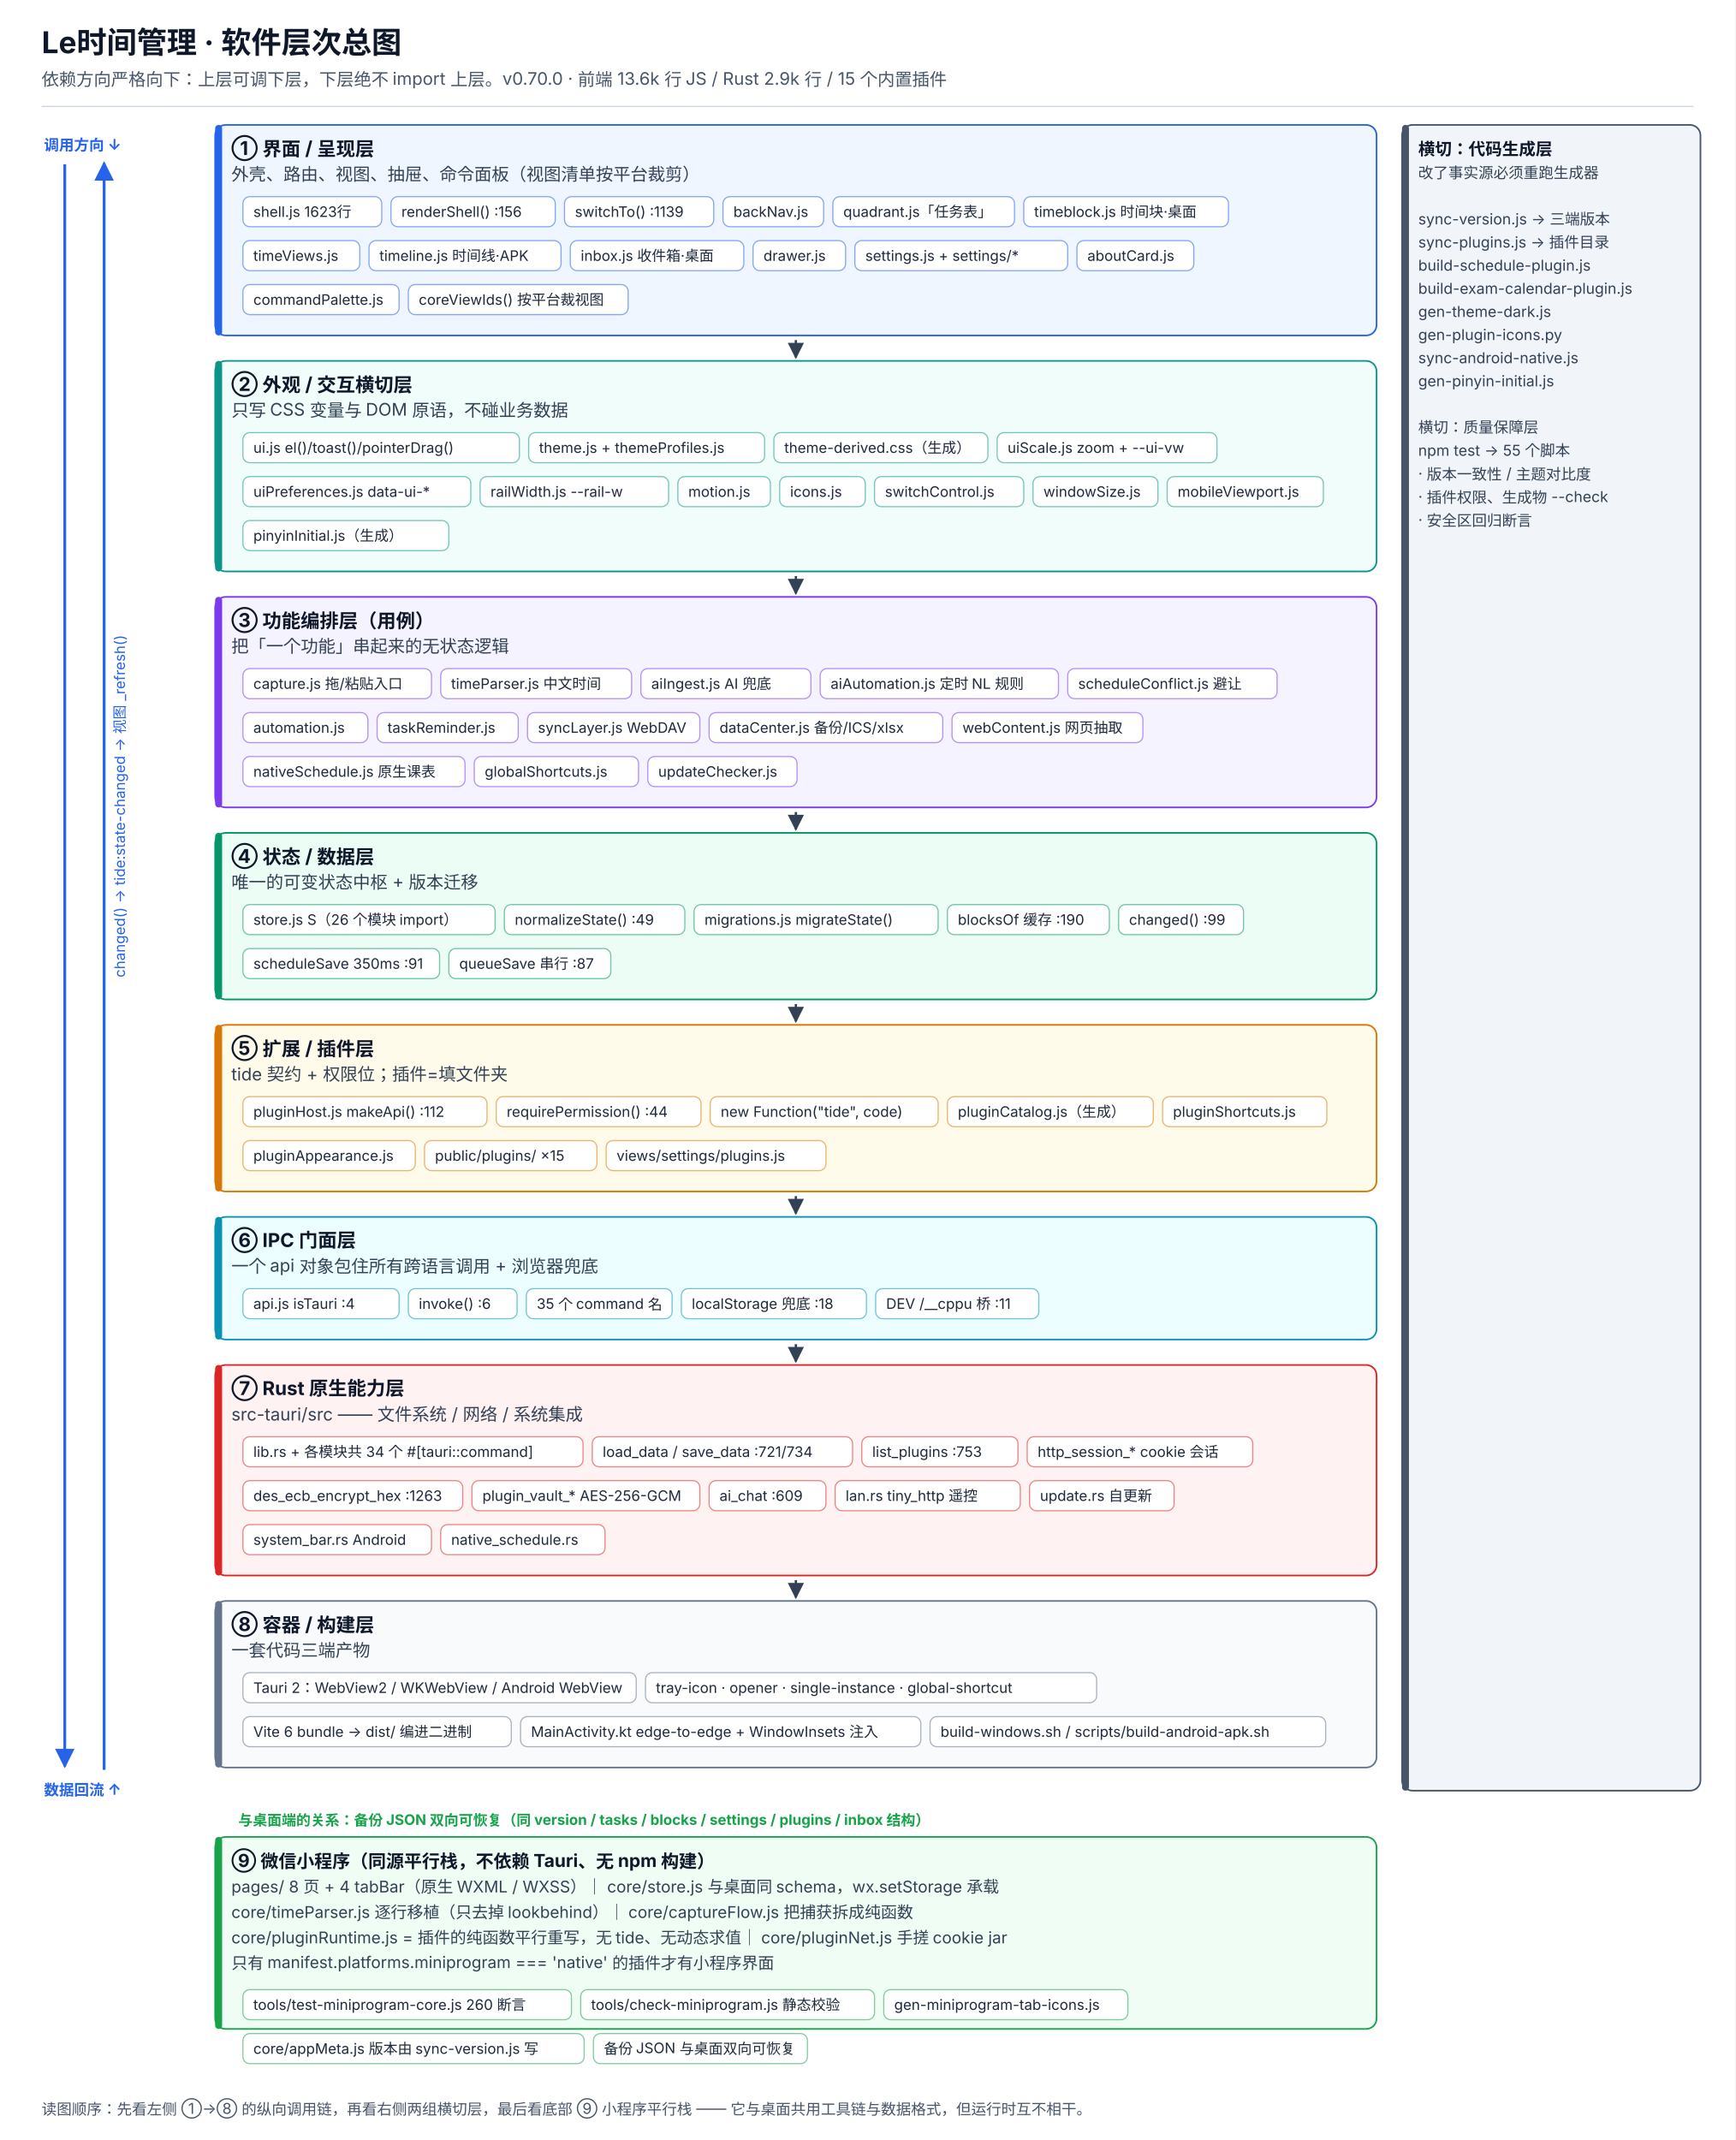
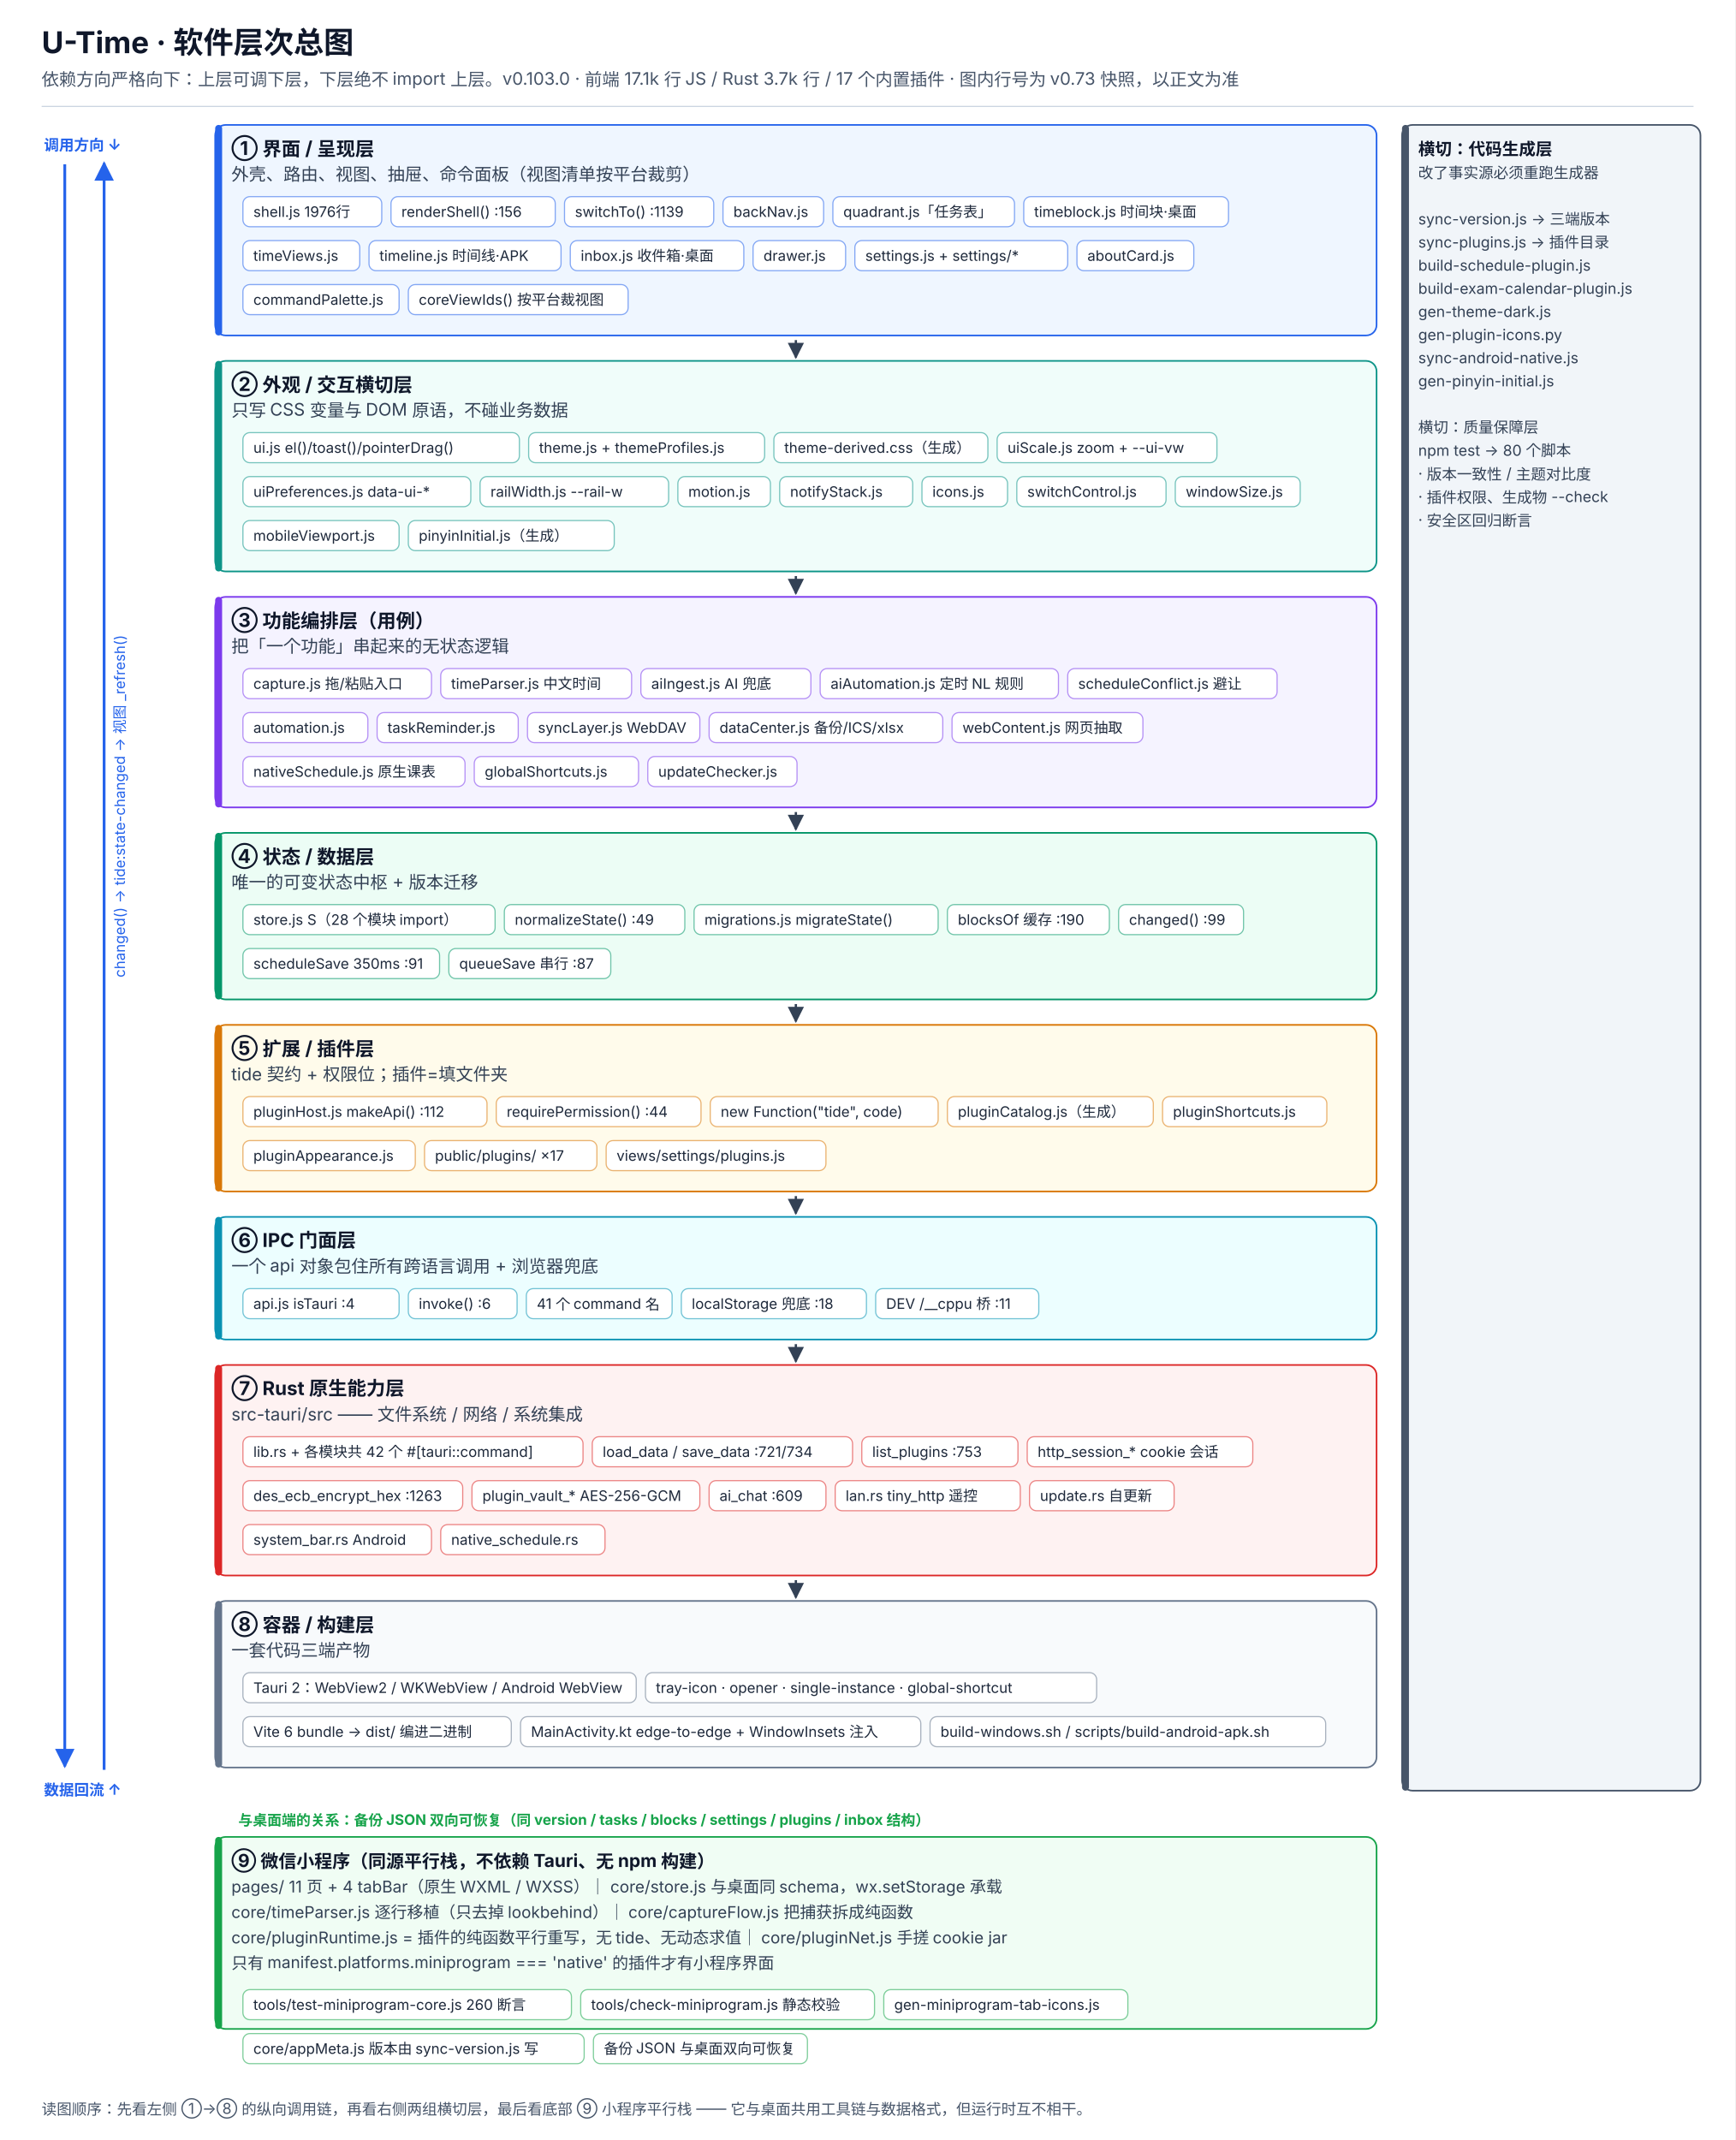
<svg xmlns="http://www.w3.org/2000/svg" width="1500" height="1850" viewBox="0 0 1500 1850" font-family="-apple-system,BlinkMacSystemFont,'Segoe UI','Microsoft YaHei','PingFang SC','Hiragino Sans GB',sans-serif">
  <defs>
    <marker id="ah" viewBox="0 0 10 10" refX="9" refY="5" markerWidth="7" markerHeight="7" orient="auto-start-reverse">
      <path d="M0,0 L10,5 L0,10 z" fill="#334155" />
    </marker>
    <marker id="ahl" viewBox="0 0 10 10" refX="9" refY="5" markerWidth="7" markerHeight="7" orient="auto-start-reverse">
      <path d="M0,0 L10,5 L0,10 z" fill="#94a3b8" />
    </marker>
    <marker id="ahb" viewBox="0 0 10 10" refX="9" refY="5" markerWidth="7" markerHeight="7" orient="auto-start-reverse">
      <path d="M0,0 L10,5 L0,10 z" fill="#2563eb" />
    </marker>
  </defs>
  <rect width="1500" height="1850" fill="#ffffff" />
-   <text x="36" y="46" font-size="26" font-weight="700" fill="#0f172a">Le时间管理 · 软件层次总图</text>
-   <text x="36" y="74" font-size="15" fill="#475569">依赖方向严格向下：上层可调下层，下层绝不 import 上层。v0.70.0 · 前端 13.6k 行 JS / Rust 2.9k 行 / 15 个内置插件</text>
+   <text x="36" y="46" font-size="26" font-weight="700" fill="#0f172a">U-Time · 软件层次总图</text>
+   <text x="36" y="74" font-size="15" fill="#475569">依赖方向严格向下：上层可调下层，下层绝不 import 上层。v0.103.0 · 前端 17.1k 行 JS / Rust 3.7k 行 / 17 个内置插件 · 图内行号为 v0.73 快照，以正文为准</text>
  <line x1="36" y1="92" x2="1464" y2="92" stroke="#cbd5e1" />
  <rect x="186" y="108" width="1004" height="182" rx="9" fill="#eff6ff" stroke="#2563eb" stroke-width="1.4" />
  <rect x="186" y="108" width="6" height="182" rx="3" fill="#2563eb" />
  <text x="200" y="134" font-size="16.5" font-weight="700" fill="#0f172a">① 界面 / 呈现层</text>
  <text x="200" y="156" font-size="15" font-weight="400" fill="#334155">外壳、路由、视图、抽屉、命令面板（视图清单按平台裁剪）</text>
  <rect x="210" y="170" width="120" height="26" rx="6" fill="#ffffff" stroke="#2563eb" stroke-opacity=".55" />
-   <text x="219" y="187.5" font-size="12.5" fill="#1e293b">shell.js 1623行</text>
+   <text x="219" y="187.5" font-size="12.5" fill="#1e293b">shell.js 1976行</text>
  <rect x="338" y="170" width="142" height="26" rx="6" fill="#ffffff" stroke="#2563eb" stroke-opacity=".55" />
  <text x="347" y="187.5" font-size="12.5" fill="#1e293b">renderShell() :156</text>
  <rect x="488" y="170" width="129" height="26" rx="6" fill="#ffffff" stroke="#2563eb" stroke-opacity=".55" />
  <text x="497" y="187.5" font-size="12.5" fill="#1e293b">switchTo() :1139</text>
  <rect x="625" y="170" width="87" height="26" rx="6" fill="#ffffff" stroke="#2563eb" stroke-opacity=".55" />
  <text x="634" y="187.5" font-size="12.5" fill="#1e293b">backNav.js</text>
  <rect x="720" y="170" width="157" height="26" rx="6" fill="#ffffff" stroke="#2563eb" stroke-opacity=".55" />
  <text x="729" y="187.5" font-size="12.5" fill="#1e293b">quadrant.js「任务表」</text>
  <rect x="885" y="170" width="177" height="26" rx="6" fill="#ffffff" stroke="#2563eb" stroke-opacity=".55" />
  <text x="894" y="187.5" font-size="12.5" fill="#1e293b">timeblock.js 时间块·桌面</text>
  <rect x="210" y="208" width="101" height="26" rx="6" fill="#ffffff" stroke="#2563eb" stroke-opacity=".55" />
  <text x="219" y="225.5" font-size="12.5" fill="#1e293b">timeViews.js</text>
  <rect x="319" y="208" width="166" height="26" rx="6" fill="#ffffff" stroke="#2563eb" stroke-opacity=".55" />
  <text x="328" y="225.5" font-size="12.5" fill="#1e293b">timeline.js 时间线·APK</text>
  <rect x="493" y="208" width="150" height="26" rx="6" fill="#ffffff" stroke="#2563eb" stroke-opacity=".55" />
  <text x="502" y="225.5" font-size="12.5" fill="#1e293b">inbox.js 收件箱·桌面</text>
  <rect x="651" y="208" width="80" height="26" rx="6" fill="#ffffff" stroke="#2563eb" stroke-opacity=".55" />
  <text x="660" y="225.5" font-size="12.5" fill="#1e293b">drawer.js</text>
  <rect x="739" y="208" width="184" height="26" rx="6" fill="#ffffff" stroke="#2563eb" stroke-opacity=".55" />
  <text x="748" y="225.5" font-size="12.5" fill="#1e293b">settings.js + settings/*</text>
  <rect x="931" y="208" width="101" height="26" rx="6" fill="#ffffff" stroke="#2563eb" stroke-opacity=".55" />
  <text x="940" y="225.5" font-size="12.5" fill="#1e293b">aboutCard.js</text>
  <rect x="210" y="246" width="135" height="26" rx="6" fill="#ffffff" stroke="#2563eb" stroke-opacity=".55" />
  <text x="219" y="263.5" font-size="12.5" fill="#1e293b">commandPalette.js</text>
  <rect x="353" y="246" width="190" height="26" rx="6" fill="#ffffff" stroke="#2563eb" stroke-opacity=".55" />
  <text x="362" y="263.5" font-size="12.5" fill="#1e293b">coreViewIds() 按平台裁视图</text>
  <rect x="186" y="312" width="1004" height="182" rx="9" fill="#f0fdfa" stroke="#0d9488" stroke-width="1.4" />
  <rect x="186" y="312" width="6" height="182" rx="3" fill="#0d9488" />
  <text x="200" y="338" font-size="16.5" font-weight="700" fill="#0f172a">② 外观 / 交互横切层</text>
  <text x="200" y="360" font-size="15" font-weight="400" fill="#334155">只写 CSS 变量与 DOM 原语，不碰业务数据</text>
  <rect x="210" y="374" width="239" height="26" rx="6" fill="#ffffff" stroke="#0d9488" stroke-opacity=".55" />
  <text x="219" y="391.5" font-size="12.5" fill="#1e293b">ui.js el()/toast()/pointerDrag()</text>
  <rect x="457" y="374" width="204" height="26" rx="6" fill="#ffffff" stroke="#0d9488" stroke-opacity=".55" />
  <text x="466" y="391.5" font-size="12.5" fill="#1e293b">theme.js + themeProfiles.js</text>
  <rect x="669" y="374" width="185" height="26" rx="6" fill="#ffffff" stroke="#0d9488" stroke-opacity=".55" />
  <text x="678" y="391.5" font-size="12.5" fill="#1e293b">theme-derived.css（生成）</text>
  <rect x="862" y="374" width="190" height="26" rx="6" fill="#ffffff" stroke="#0d9488" stroke-opacity=".55" />
  <text x="871" y="391.5" font-size="12.5" fill="#1e293b">uiScale.js zoom + --ui-vw</text>
  <rect x="210" y="412" width="197" height="26" rx="6" fill="#ffffff" stroke="#0d9488" stroke-opacity=".55" />
  <text x="219" y="429.5" font-size="12.5" fill="#1e293b">uiPreferences.js data-ui-*</text>
  <rect x="415" y="412" width="163" height="26" rx="6" fill="#ffffff" stroke="#0d9488" stroke-opacity=".55" />
  <text x="424" y="429.5" font-size="12.5" fill="#1e293b">railWidth.js --rail-w</text>
  <rect x="586" y="412" width="80" height="26" rx="6" fill="#ffffff" stroke="#0d9488" stroke-opacity=".55" />
  <text x="595" y="429.5" font-size="12.5" fill="#1e293b">motion.js</text>
-   <rect x="674" y="412" width="74" height="26" rx="6" fill="#ffffff" stroke="#0d9488" stroke-opacity=".55" />
-   <text x="683" y="429.5" font-size="12.5" fill="#1e293b">icons.js</text>
-   <rect x="756" y="412" width="129" height="26" rx="6" fill="#ffffff" stroke="#0d9488" stroke-opacity=".55" />
-   <text x="765" y="429.5" font-size="12.5" fill="#1e293b">switchControl.js</text>
-   <rect x="893" y="412" width="108" height="26" rx="6" fill="#ffffff" stroke="#0d9488" stroke-opacity=".55" />
-   <text x="902" y="429.5" font-size="12.5" fill="#1e293b">windowSize.js</text>
-   <rect x="1009" y="412" width="135" height="26" rx="6" fill="#ffffff" stroke="#0d9488" stroke-opacity=".55" />
-   <text x="1018" y="429.5" font-size="12.5" fill="#1e293b">mobileViewport.js</text>
-   <rect x="210" y="450" width="178" height="26" rx="6" fill="#ffffff" stroke="#0d9488" stroke-opacity=".55" />
-   <text x="219" y="467.5" font-size="12.5" fill="#1e293b">pinyinInitial.js（生成）</text>
+   <rect x="674" y="412" width="115" height="26" rx="6" fill="#ffffff" stroke="#0d9488" stroke-opacity=".55" />
+   <text x="683" y="429.5" font-size="12.5" fill="#1e293b">notifyStack.js</text>
+   <rect x="797" y="412" width="74" height="26" rx="6" fill="#ffffff" stroke="#0d9488" stroke-opacity=".55" />
+   <text x="806" y="429.5" font-size="12.5" fill="#1e293b">icons.js</text>
+   <rect x="879" y="412" width="129" height="26" rx="6" fill="#ffffff" stroke="#0d9488" stroke-opacity=".55" />
+   <text x="888" y="429.5" font-size="12.5" fill="#1e293b">switchControl.js</text>
+   <rect x="1016" y="412" width="108" height="26" rx="6" fill="#ffffff" stroke="#0d9488" stroke-opacity=".55" />
+   <text x="1025" y="429.5" font-size="12.5" fill="#1e293b">windowSize.js</text>
+   <rect x="210" y="450" width="135" height="26" rx="6" fill="#ffffff" stroke="#0d9488" stroke-opacity=".55" />
+   <text x="219" y="467.5" font-size="12.5" fill="#1e293b">mobileViewport.js</text>
+   <rect x="353" y="450" width="178" height="26" rx="6" fill="#ffffff" stroke="#0d9488" stroke-opacity=".55" />
+   <text x="362" y="467.5" font-size="12.5" fill="#1e293b">pinyinInitial.js（生成）</text>
  <line x1="688" y1="294" x2="688" y2="309" stroke="#334155" stroke-width="2" marker-end="url(#ah)" />
  <rect x="186" y="516" width="1004" height="182" rx="9" fill="#f5f3ff" stroke="#7c3aed" stroke-width="1.4" />
  <rect x="186" y="516" width="6" height="182" rx="3" fill="#7c3aed" />
  <text x="200" y="542" font-size="16.5" font-weight="700" fill="#0f172a">③ 功能编排层（用例）</text>
  <text x="200" y="564" font-size="15" font-weight="400" fill="#334155">把「一个功能」串起来的无状态逻辑</text>
  <rect x="210" y="578" width="163" height="26" rx="6" fill="#ffffff" stroke="#7c3aed" stroke-opacity=".55" />
  <text x="219" y="595.5" font-size="12.5" fill="#1e293b">capture.js 拖/粘贴入口</text>
  <rect x="381" y="578" width="165" height="26" rx="6" fill="#ffffff" stroke="#7c3aed" stroke-opacity=".55" />
  <text x="390" y="595.5" font-size="12.5" fill="#1e293b">timeParser.js 中文时间</text>
  <rect x="554" y="578" width="147" height="26" rx="6" fill="#ffffff" stroke="#7c3aed" stroke-opacity=".55" />
  <text x="563" y="595.5" font-size="12.5" fill="#1e293b">aiIngest.js AI 兜底</text>
  <rect x="709" y="578" width="206" height="26" rx="6" fill="#ffffff" stroke="#7c3aed" stroke-opacity=".55" />
  <text x="718" y="595.5" font-size="12.5" fill="#1e293b">aiAutomation.js 定时 NL 规则</text>
  <rect x="923" y="578" width="181" height="26" rx="6" fill="#ffffff" stroke="#7c3aed" stroke-opacity=".55" />
  <text x="932" y="595.5" font-size="12.5" fill="#1e293b">scheduleConflict.js 避让</text>
  <rect x="210" y="616" width="108" height="26" rx="6" fill="#ffffff" stroke="#7c3aed" stroke-opacity=".55" />
  <text x="219" y="633.5" font-size="12.5" fill="#1e293b">automation.js</text>
  <rect x="326" y="616" width="122" height="26" rx="6" fill="#ffffff" stroke="#7c3aed" stroke-opacity=".55" />
  <text x="335" y="633.5" font-size="12.5" fill="#1e293b">taskReminder.js</text>
  <rect x="456" y="616" width="149" height="26" rx="6" fill="#ffffff" stroke="#7c3aed" stroke-opacity=".55" />
  <text x="465" y="633.5" font-size="12.5" fill="#1e293b">syncLayer.js WebDAV</text>
  <rect x="613" y="616" width="202" height="26" rx="6" fill="#ffffff" stroke="#7c3aed" stroke-opacity=".55" />
  <text x="622" y="633.5" font-size="12.5" fill="#1e293b">dataCenter.js 备份/ICS/xlsx</text>
  <rect x="823" y="616" width="165" height="26" rx="6" fill="#ffffff" stroke="#7c3aed" stroke-opacity=".55" />
  <text x="832" y="633.5" font-size="12.5" fill="#1e293b">webContent.js 网页抽取</text>
  <rect x="210" y="654" width="192" height="26" rx="6" fill="#ffffff" stroke="#7c3aed" stroke-opacity=".55" />
  <text x="219" y="671.5" font-size="12.5" fill="#1e293b">nativeSchedule.js 原生课表</text>
  <rect x="410" y="654" width="142" height="26" rx="6" fill="#ffffff" stroke="#7c3aed" stroke-opacity=".55" />
  <text x="419" y="671.5" font-size="12.5" fill="#1e293b">globalShortcuts.js</text>
  <rect x="560" y="654" width="129" height="26" rx="6" fill="#ffffff" stroke="#7c3aed" stroke-opacity=".55" />
  <text x="569" y="671.5" font-size="12.5" fill="#1e293b">updateChecker.js</text>
  <line x1="688" y1="498" x2="688" y2="513" stroke="#334155" stroke-width="2" marker-end="url(#ah)" />
  <rect x="186" y="720" width="1004" height="144" rx="9" fill="#ecfdf5" stroke="#059669" stroke-width="1.4" />
  <rect x="186" y="720" width="6" height="144" rx="3" fill="#059669" />
  <text x="200" y="746" font-size="16.5" font-weight="700" fill="#0f172a">④ 状态 / 数据层</text>
  <text x="200" y="768" font-size="15" font-weight="400" fill="#334155">唯一的可变状态中枢 + 版本迁移</text>
  <rect x="210" y="782" width="218" height="26" rx="6" fill="#ffffff" stroke="#059669" stroke-opacity=".55" />
-   <text x="219" y="799.5" font-size="12.5" fill="#1e293b">store.js S（26 个模块 import）</text>
+   <text x="219" y="799.5" font-size="12.5" fill="#1e293b">store.js S（28 个模块 import）</text>
  <rect x="436" y="782" width="156" height="26" rx="6" fill="#ffffff" stroke="#059669" stroke-opacity=".55" />
  <text x="445" y="799.5" font-size="12.5" fill="#1e293b">normalizeState() :49</text>
  <rect x="600" y="782" width="211" height="26" rx="6" fill="#ffffff" stroke="#059669" stroke-opacity=".55" />
  <text x="609" y="799.5" font-size="12.5" fill="#1e293b">migrations.js migrateState()</text>
  <rect x="819" y="782" width="140" height="26" rx="6" fill="#ffffff" stroke="#059669" stroke-opacity=".55" />
  <text x="828" y="799.5" font-size="12.5" fill="#1e293b">blocksOf 缓存 :190</text>
  <rect x="967" y="782" width="108" height="26" rx="6" fill="#ffffff" stroke="#059669" stroke-opacity=".55" />
  <text x="976" y="799.5" font-size="12.5" fill="#1e293b">changed() :99</text>
  <rect x="210" y="820" width="170" height="26" rx="6" fill="#ffffff" stroke="#059669" stroke-opacity=".55" />
  <text x="219" y="837.5" font-size="12.5" fill="#1e293b">scheduleSave 350ms :91</text>
  <rect x="388" y="820" width="140" height="26" rx="6" fill="#ffffff" stroke="#059669" stroke-opacity=".55" />
  <text x="397" y="837.5" font-size="12.5" fill="#1e293b">queueSave 串行 :87</text>
  <line x1="688" y1="702" x2="688" y2="717" stroke="#334155" stroke-width="2" marker-end="url(#ah)" />
  <rect x="186" y="886" width="1004" height="144" rx="9" fill="#fffbeb" stroke="#d97706" stroke-width="1.4" />
  <rect x="186" y="886" width="6" height="144" rx="3" fill="#d97706" />
  <text x="200" y="912" font-size="16.5" font-weight="700" fill="#0f172a">⑤ 扩展 / 插件层</text>
  <text x="200" y="934" font-size="15" font-weight="400" fill="#334155">tide 契约 + 权限位；插件=填文件夹</text>
  <rect x="210" y="948" width="211" height="26" rx="6" fill="#ffffff" stroke="#d97706" stroke-opacity=".55" />
  <text x="219" y="965.5" font-size="12.5" fill="#1e293b">pluginHost.js makeApi() :112</text>
  <rect x="429" y="948" width="177" height="26" rx="6" fill="#ffffff" stroke="#d97706" stroke-opacity=".55" />
  <text x="438" y="965.5" font-size="12.5" fill="#1e293b">requirePermission() :44</text>
  <rect x="614" y="948" width="197" height="26" rx="6" fill="#ffffff" stroke="#d97706" stroke-opacity=".55" />
  <text x="623" y="965.5" font-size="12.5" fill="#1e293b">new Function("tide", code)</text>
  <rect x="819" y="948" width="178" height="26" rx="6" fill="#ffffff" stroke="#d97706" stroke-opacity=".55" />
  <text x="828" y="965.5" font-size="12.5" fill="#1e293b">pluginCatalog.js（生成）</text>
  <rect x="1005" y="948" width="142" height="26" rx="6" fill="#ffffff" stroke="#d97706" stroke-opacity=".55" />
  <text x="1014" y="965.5" font-size="12.5" fill="#1e293b">pluginShortcuts.js</text>
  <rect x="210" y="986" width="149" height="26" rx="6" fill="#ffffff" stroke="#d97706" stroke-opacity=".55" />
  <text x="219" y="1003.5" font-size="12.5" fill="#1e293b">pluginAppearance.js</text>
  <rect x="367" y="986" width="149" height="26" rx="6" fill="#ffffff" stroke="#d97706" stroke-opacity=".55" />
-   <text x="376" y="1003.5" font-size="12.5" fill="#1e293b">public/plugins/ ×15</text>
+   <text x="376" y="1003.5" font-size="12.5" fill="#1e293b">public/plugins/ ×17</text>
  <rect x="524" y="986" width="190" height="26" rx="6" fill="#ffffff" stroke="#d97706" stroke-opacity=".55" />
  <text x="533" y="1003.5" font-size="12.5" fill="#1e293b">views/settings/plugins.js</text>
  <line x1="688" y1="868" x2="688" y2="883" stroke="#334155" stroke-width="2" marker-end="url(#ah)" />
  <rect x="186" y="1052" width="1004" height="106" rx="9" fill="#ecfeff" stroke="#0891b2" stroke-width="1.4" />
  <rect x="186" y="1052" width="6" height="106" rx="3" fill="#0891b2" />
  <text x="200" y="1078" font-size="16.5" font-weight="700" fill="#0f172a">⑥ IPC 门面层</text>
  <text x="200" y="1100" font-size="15" font-weight="400" fill="#334155">一个 api 对象包住所有跨语言调用 + 浏览器兜底</text>
  <rect x="210" y="1114" width="135" height="26" rx="6" fill="#ffffff" stroke="#0891b2" stroke-opacity=".55" />
  <text x="219" y="1131.5" font-size="12.5" fill="#1e293b">api.js isTauri :4</text>
  <rect x="353" y="1114" width="94" height="26" rx="6" fill="#ffffff" stroke="#0891b2" stroke-opacity=".55" />
  <text x="362" y="1131.5" font-size="12.5" fill="#1e293b">invoke() :6</text>
  <rect x="455" y="1114" width="126" height="26" rx="6" fill="#ffffff" stroke="#0891b2" stroke-opacity=".55" />
-   <text x="464" y="1131.5" font-size="12.5" fill="#1e293b">35 个 command 名</text>
+   <text x="464" y="1131.5" font-size="12.5" fill="#1e293b">41 个 command 名</text>
  <rect x="589" y="1114" width="160" height="26" rx="6" fill="#ffffff" stroke="#0891b2" stroke-opacity=".55" />
  <text x="598" y="1131.5" font-size="12.5" fill="#1e293b">localStorage 兜底 :18</text>
  <rect x="757" y="1114" width="141" height="26" rx="6" fill="#ffffff" stroke="#0891b2" stroke-opacity=".55" />
  <text x="766" y="1131.5" font-size="12.5" fill="#1e293b">DEV /__cppu 桥 :11</text>
  <line x1="688" y1="1034" x2="688" y2="1049" stroke="#334155" stroke-width="2" marker-end="url(#ah)" />
  <rect x="186" y="1180" width="1004" height="182" rx="9" fill="#fef2f2" stroke="#dc2626" stroke-width="1.4" />
  <rect x="186" y="1180" width="6" height="182" rx="3" fill="#dc2626" />
  <text x="200" y="1206" font-size="16.5" font-weight="700" fill="#0f172a">⑦ Rust 原生能力层</text>
  <text x="200" y="1228" font-size="15" font-weight="400" fill="#334155">src-tauri/src —— 文件系统 / 网络 / 系统集成</text>
  <rect x="210" y="1242" width="294" height="26" rx="6" fill="#ffffff" stroke="#dc2626" stroke-opacity=".55" />
-   <text x="219" y="1259.5" font-size="12.5" fill="#1e293b">lib.rs + 各模块共 34 个 #[tauri::command]</text>
+   <text x="219" y="1259.5" font-size="12.5" fill="#1e293b">lib.rs + 各模块共 42 个 #[tauri::command]</text>
  <rect x="512" y="1242" width="225" height="26" rx="6" fill="#ffffff" stroke="#dc2626" stroke-opacity=".55" />
  <text x="521" y="1259.5" font-size="12.5" fill="#1e293b">load_data / save_data :721/734</text>
  <rect x="745" y="1242" width="135" height="26" rx="6" fill="#ffffff" stroke="#dc2626" stroke-opacity=".55" />
  <text x="754" y="1259.5" font-size="12.5" fill="#1e293b">list_plugins :753</text>
  <rect x="888" y="1242" width="195" height="26" rx="6" fill="#ffffff" stroke="#dc2626" stroke-opacity=".55" />
  <text x="897" y="1259.5" font-size="12.5" fill="#1e293b">http_session_* cookie 会话</text>
  <rect x="210" y="1280" width="190" height="26" rx="6" fill="#ffffff" stroke="#dc2626" stroke-opacity=".55" />
  <text x="219" y="1297.5" font-size="12.5" fill="#1e293b">des_ecb_encrypt_hex :1263</text>
  <rect x="408" y="1280" width="197" height="26" rx="6" fill="#ffffff" stroke="#dc2626" stroke-opacity=".55" />
  <text x="417" y="1297.5" font-size="12.5" fill="#1e293b">plugin_vault_* AES-256-GCM</text>
  <rect x="613" y="1280" width="101" height="26" rx="6" fill="#ffffff" stroke="#dc2626" stroke-opacity=".55" />
  <text x="622" y="1297.5" font-size="12.5" fill="#1e293b">ai_chat :609</text>
  <rect x="722" y="1280" width="160" height="26" rx="6" fill="#ffffff" stroke="#dc2626" stroke-opacity=".55" />
  <text x="731" y="1297.5" font-size="12.5" fill="#1e293b">lan.rs tiny_http 遥控</text>
  <rect x="890" y="1280" width="125" height="26" rx="6" fill="#ffffff" stroke="#dc2626" stroke-opacity=".55" />
  <text x="899" y="1297.5" font-size="12.5" fill="#1e293b">update.rs 自更新</text>
  <rect x="210" y="1318" width="163" height="26" rx="6" fill="#ffffff" stroke="#dc2626" stroke-opacity=".55" />
  <text x="219" y="1335.5" font-size="12.5" fill="#1e293b">system_bar.rs Android</text>
  <rect x="381" y="1318" width="142" height="26" rx="6" fill="#ffffff" stroke="#dc2626" stroke-opacity=".55" />
  <text x="390" y="1335.5" font-size="12.5" fill="#1e293b">native_schedule.rs</text>
  <line x1="688" y1="1162" x2="688" y2="1177" stroke="#334155" stroke-width="2" marker-end="url(#ah)" />
  <rect x="186" y="1384" width="1004" height="144" rx="9" fill="#f8fafc" stroke="#64748b" stroke-width="1.4" />
  <rect x="186" y="1384" width="6" height="144" rx="3" fill="#64748b" />
  <text x="200" y="1410" font-size="16.5" font-weight="700" fill="#0f172a">⑧ 容器 / 构建层</text>
  <text x="200" y="1432" font-size="15" font-weight="400" fill="#334155">一套代码三端产物</text>
  <rect x="210" y="1446" width="340" height="26" rx="6" fill="#ffffff" stroke="#64748b" stroke-opacity=".55" />
  <text x="219" y="1463.5" font-size="12.5" fill="#1e293b">Tauri 2：WebView2 / WKWebView / Android WebView</text>
  <rect x="558" y="1446" width="390" height="26" rx="6" fill="#ffffff" stroke="#64748b" stroke-opacity=".55" />
  <text x="567" y="1463.5" font-size="12.5" fill="#1e293b">tray-icon · opener · single-instance · global-shortcut</text>
  <rect x="210" y="1484" width="232" height="26" rx="6" fill="#ffffff" stroke="#64748b" stroke-opacity=".55" />
  <text x="219" y="1501.5" font-size="12.5" fill="#1e293b">Vite 6 bundle → dist/ 编进二进制</text>
  <rect x="450" y="1484" width="346" height="26" rx="6" fill="#ffffff" stroke="#64748b" stroke-opacity=".55" />
  <text x="459" y="1501.5" font-size="12.5" fill="#1e293b">MainActivity.kt edge-to-edge + WindowInsets 注入</text>
  <rect x="804" y="1484" width="342" height="26" rx="6" fill="#ffffff" stroke="#64748b" stroke-opacity=".55" />
  <text x="813" y="1501.5" font-size="12.5" fill="#1e293b">build-windows.sh / scripts/build-android-apk.sh</text>
  <line x1="688" y1="1366" x2="688" y2="1381" stroke="#334155" stroke-width="2" marker-end="url(#ah)" />
  <text x="38" y="130" font-size="13" fill="#2563eb" font-weight="700">调用方向 ↓</text>
  <line x1="56" y1="142" x2="56" y2="1527" stroke="#2563eb" stroke-width="2.4" marker-end="url(#ahb)" />
  <text x="38" y="1552" font-size="13" fill="#2563eb" font-weight="700">数据回流 ↑</text>
  <line x1="90" y1="1530" x2="90" y2="141" stroke="#2563eb" stroke-width="2.4" marker-end="url(#ahb)" />
  <text x="108" y="845" font-size="12.5" fill="#2563eb" transform="rotate(-90 108 845)">changed() → tide:state-changed → 视图 _refresh()</text>
  <rect x="1212" y="108" width="258" height="1440" rx="9" fill="#f1f5f9" stroke="#475569" stroke-width="1.4" />
  <rect x="1212" y="108" width="6" height="1440" rx="3" fill="#475569" />
  <text x="1226" y="134" font-size="14.5" font-weight="700" fill="#0f172a">横切：代码生成层</text>
  <text x="1226" y="154" font-size="13" font-weight="400" fill="#334155">改了事实源必须重跑生成器</text>
  <text x="1226" y="174" font-size="13" font-weight="400" fill="#334155" />
  <text x="1226" y="194" font-size="13" font-weight="400" fill="#334155">sync-version.js → 三端版本</text>
  <text x="1226" y="214" font-size="13" font-weight="400" fill="#334155">sync-plugins.js → 插件目录</text>
  <text x="1226" y="234" font-size="13" font-weight="400" fill="#334155">build-schedule-plugin.js</text>
  <text x="1226" y="254" font-size="13" font-weight="400" fill="#334155">build-exam-calendar-plugin.js</text>
  <text x="1226" y="274" font-size="13" font-weight="400" fill="#334155">gen-theme-dark.js</text>
  <text x="1226" y="294" font-size="13" font-weight="400" fill="#334155">gen-plugin-icons.py</text>
  <text x="1226" y="314" font-size="13" font-weight="400" fill="#334155">sync-android-native.js</text>
  <text x="1226" y="334" font-size="13" font-weight="400" fill="#334155">gen-pinyin-initial.js</text>
  <text x="1226" y="354" font-size="13" font-weight="400" fill="#334155" />
  <text x="1226" y="374" font-size="13" font-weight="400" fill="#334155">横切：质量保障层</text>
-   <text x="1226" y="394" font-size="13" font-weight="400" fill="#334155">npm test → 55 个脚本</text>
+   <text x="1226" y="394" font-size="13" font-weight="400" fill="#334155">npm test → 80 个脚本</text>
  <text x="1226" y="414" font-size="13" font-weight="400" fill="#334155">  · 版本一致性 / 主题对比度</text>
  <text x="1226" y="434" font-size="13" font-weight="400" fill="#334155">  · 插件权限、生成物 --check</text>
  <text x="1226" y="454" font-size="13" font-weight="400" fill="#334155">  · 安全区回归断言</text>
  <rect x="186" y="1588" width="1004" height="166" rx="9" fill="#f0fdf4" stroke="#16a34a" stroke-width="1.4" />
  <rect x="186" y="1588" width="6" height="166" rx="3" fill="#16a34a" />
  <text x="200" y="1614" font-size="15.5" font-weight="700" fill="#0f172a">⑨ 微信小程序（同源平行栈，不依赖 Tauri、无 npm 构建）</text>
-   <text x="200" y="1636" font-size="14" font-weight="400" fill="#334155">pages/ 8 页 + 4 tabBar（原生 WXML / WXSS）｜ core/store.js 与桌面同 schema，wx.setStorage 承载</text>
+   <text x="200" y="1636" font-size="14" font-weight="400" fill="#334155">pages/ 11 页 + 4 tabBar（原生 WXML / WXSS）｜ core/store.js 与桌面同 schema，wx.setStorage 承载</text>
  <text x="200" y="1658" font-size="14" font-weight="400" fill="#334155">core/timeParser.js 逐行移植（只去掉 lookbehind）｜ core/captureFlow.js 把捕获拆成纯函数</text>
  <text x="200" y="1680" font-size="14" font-weight="400" fill="#334155">core/pluginRuntime.js = 插件的纯函数平行重写，无 tide、无动态求值｜ core/pluginNet.js 手搓 cookie jar</text>
  <text x="200" y="1702" font-size="14" font-weight="400" fill="#334155">只有 manifest.platforms.miniprogram === 'native' 的插件才有小程序界面</text>
  <rect x="210" y="1720" width="284" height="26" rx="6" fill="#ffffff" stroke="#16a34a" stroke-opacity=".55" />
  <text x="219" y="1737.5" font-size="12.5" fill="#1e293b">tools/test-miniprogram-core.js 260 断言</text>
  <rect x="502" y="1720" width="254" height="26" rx="6" fill="#ffffff" stroke="#16a34a" stroke-opacity=".55" />
  <text x="511" y="1737.5" font-size="12.5" fill="#1e293b">tools/check-miniprogram.js 静态校验</text>
  <rect x="764" y="1720" width="211" height="26" rx="6" fill="#ffffff" stroke="#16a34a" stroke-opacity=".55" />
  <text x="773" y="1737.5" font-size="12.5" fill="#1e293b">gen-miniprogram-tab-icons.js</text>
  <rect x="210" y="1758" width="295" height="26" rx="6" fill="#ffffff" stroke="#16a34a" stroke-opacity=".55" />
  <text x="219" y="1775.5" font-size="12.5" fill="#1e293b">core/appMeta.js 版本由 sync-version.js 写</text>
  <rect x="513" y="1758" width="185" height="26" rx="6" fill="#ffffff" stroke="#16a34a" stroke-opacity=".55" />
  <text x="522" y="1775.5" font-size="12.5" fill="#1e293b">备份 JSON 与桌面双向可恢复</text>
  <text x="206" y="1578" font-size="12.5" fill="#16a34a" font-weight="700">与桌面端的关系：备份 JSON 双向可恢复（同 version / tasks / blocks / settings / plugins / inbox 结构）</text>
  <text x="36" y="1828" font-size="13" fill="#475569">读图顺序：先看左侧 ①→⑧ 的纵向调用链，再看右侧两组横切层，最后看底部 ⑨ 小程序平行栈 —— 它与桌面共用工具链与数据格式，但运行时互不相干。</text>
</svg>
